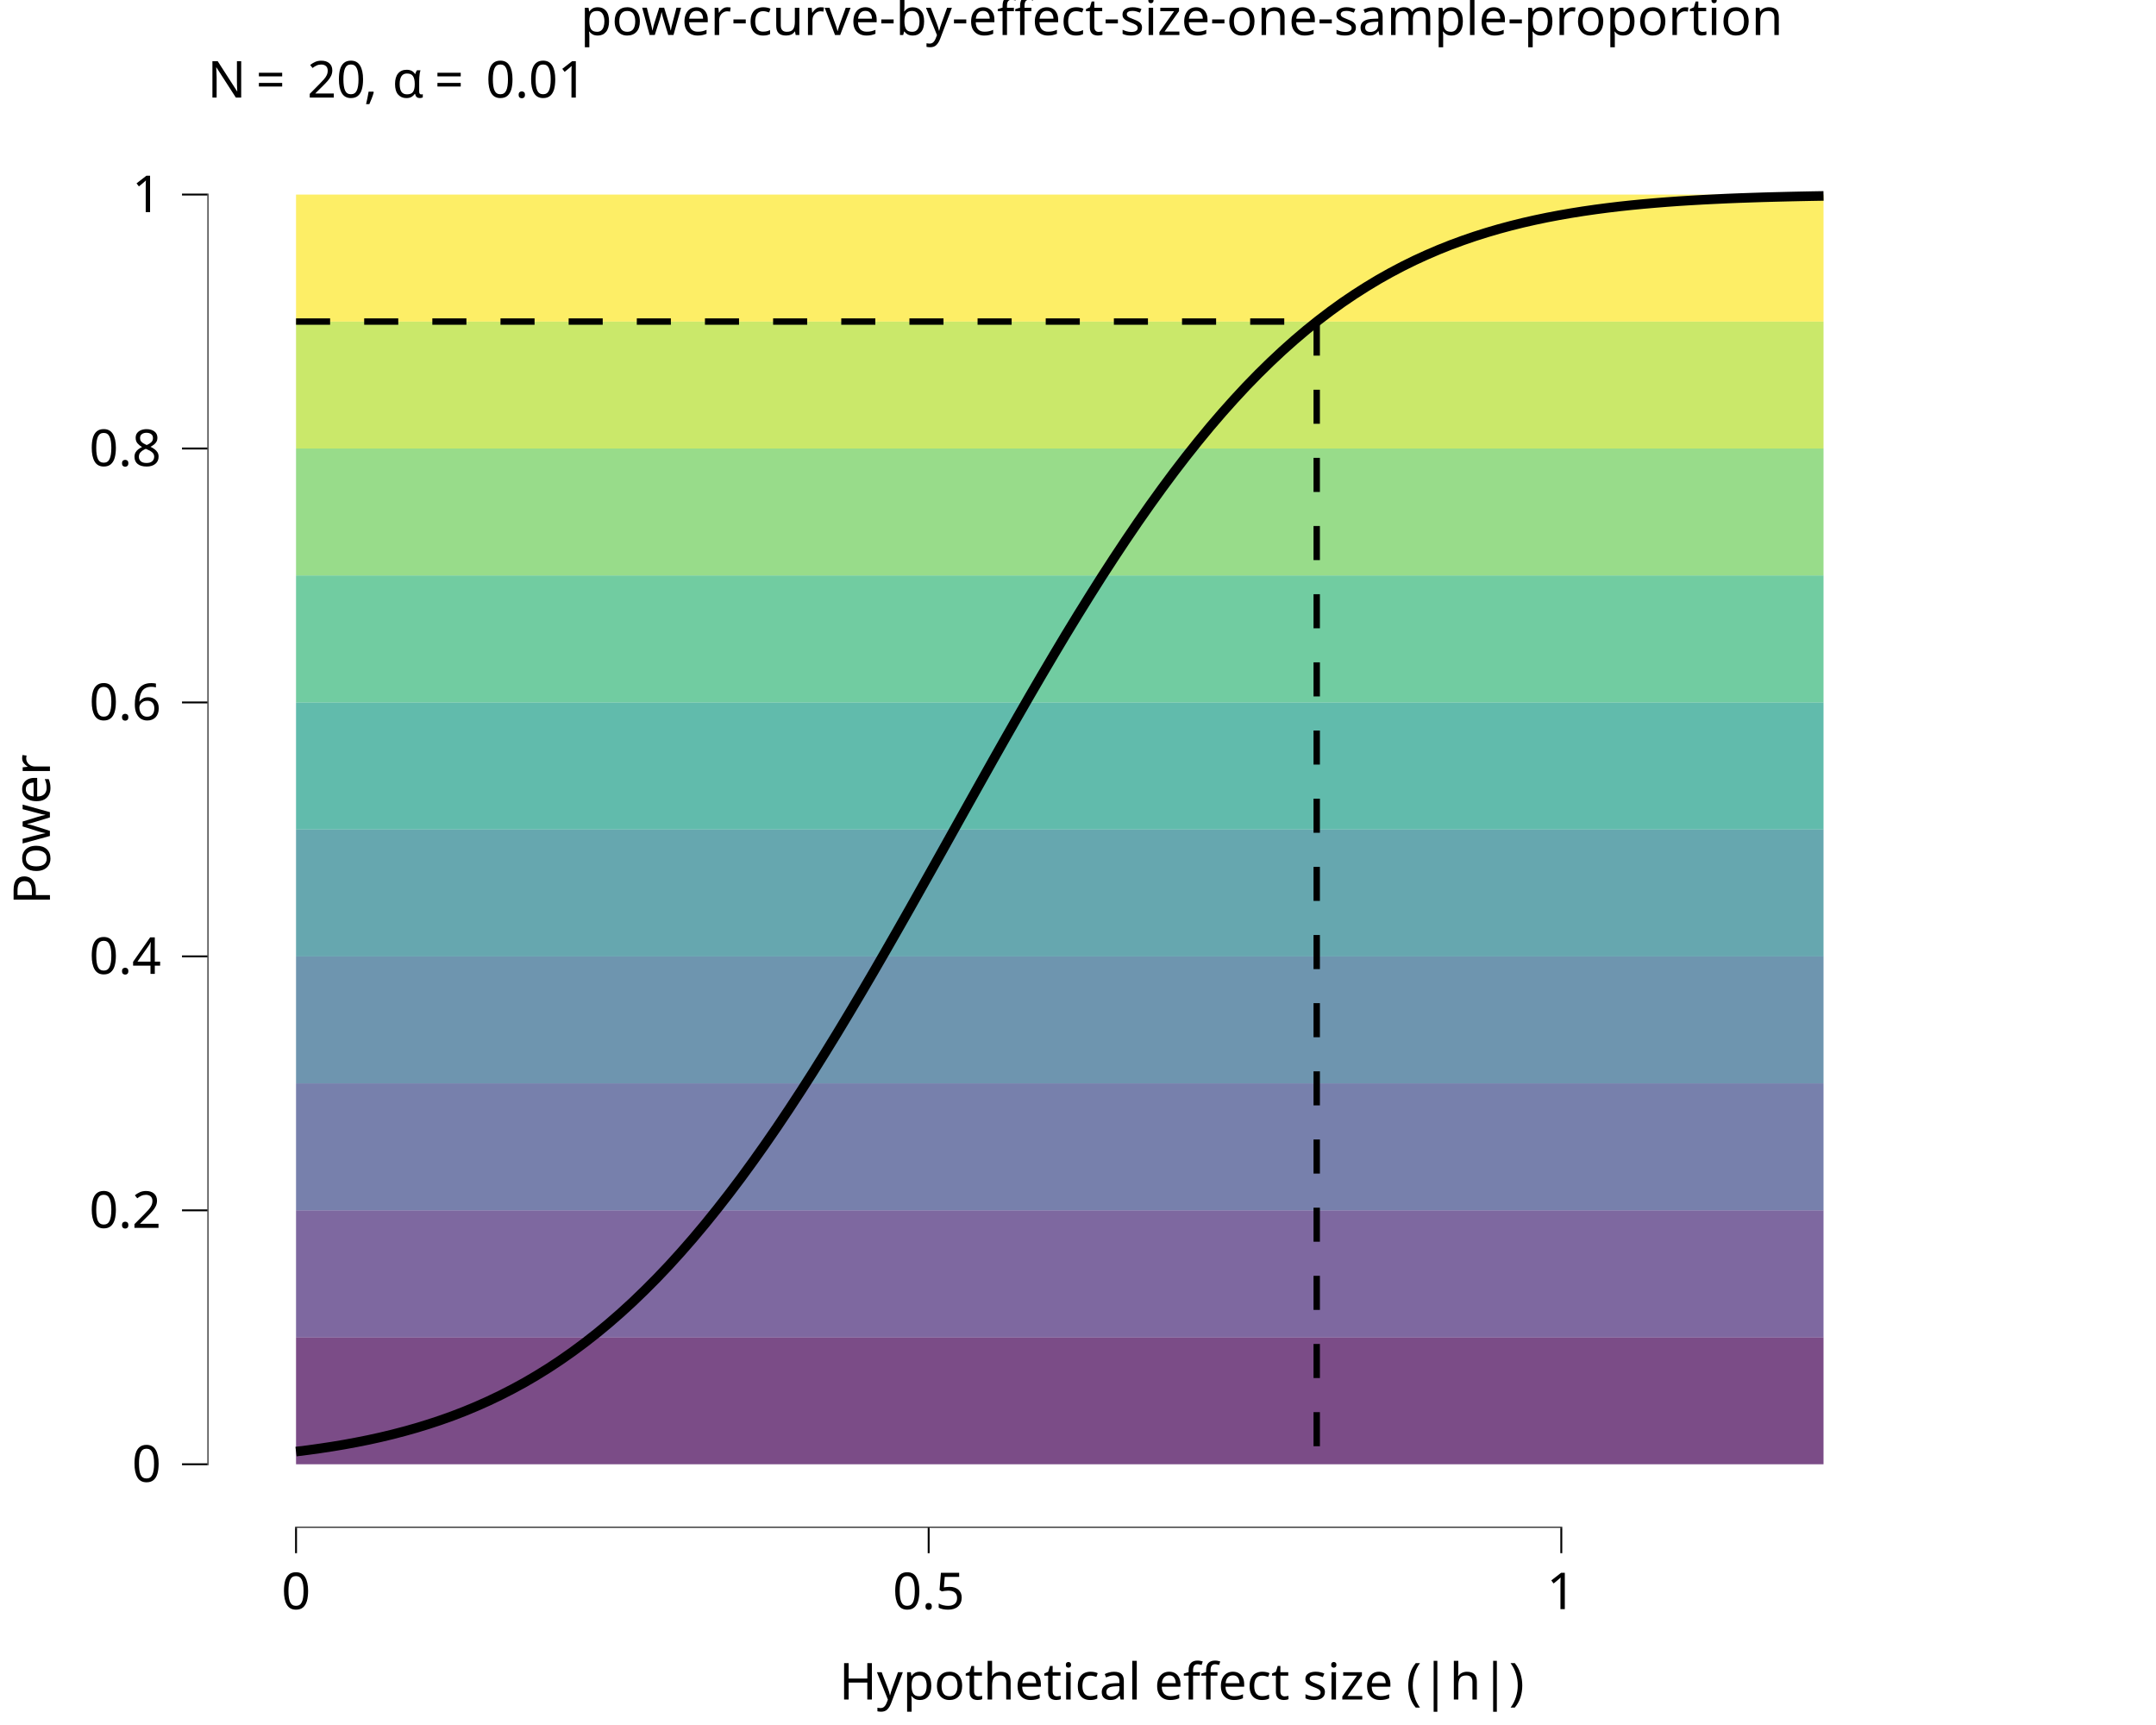
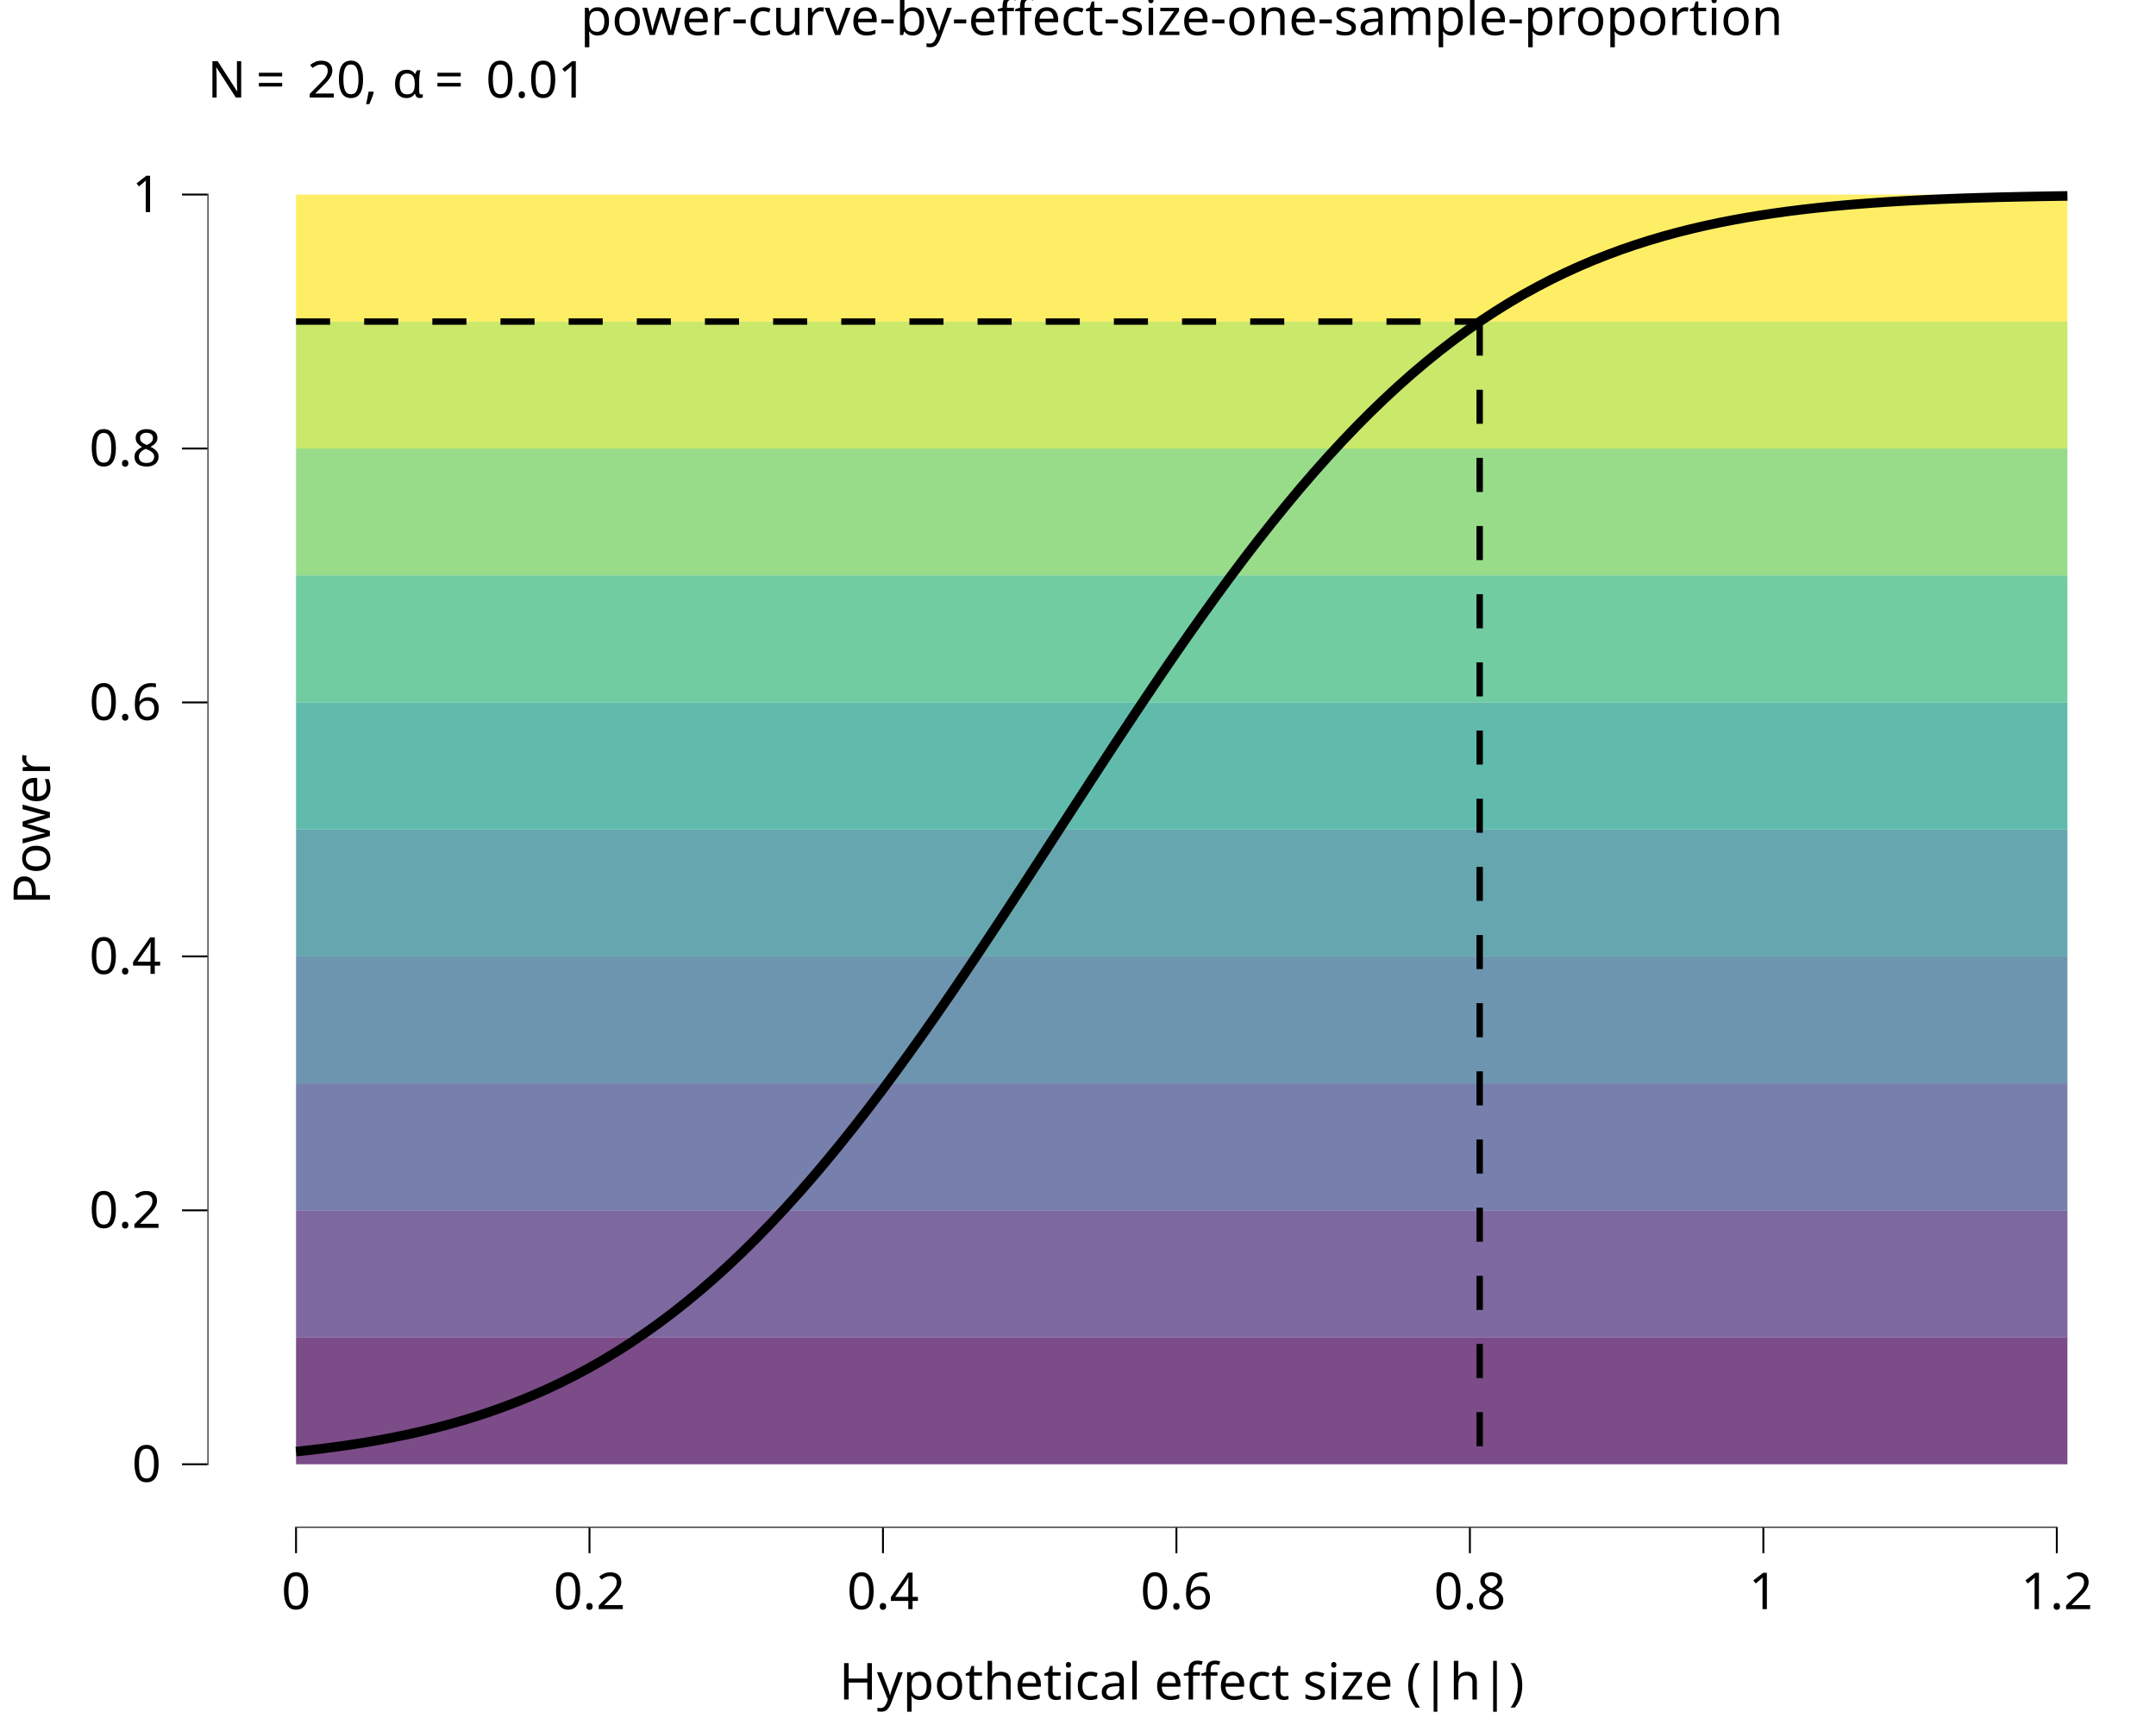
<svg xmlns="http://www.w3.org/2000/svg" class="svglite" data-engine-version="2.0" width="720.00pt" height="576.00pt" viewBox="0 0 720.00 576.00">
  <defs>
    <style type="text/css">
    .svglite line, .svglite polyline, .svglite polygon, .svglite path, .svglite rect, .svglite circle {
      fill: none;
      stroke: #000000;
      stroke-linecap: round;
      stroke-linejoin: round;
      stroke-miterlimit: 10.00;
    }
  </style>
  </defs>
  <rect width="100%" height="100%" style="stroke: none; fill: #FFFFFF;" />
  <defs>
    <clipPath id="cpMC4wMHw3MjAuMDB8MC4wMHw1NzYuMDA=">
      <rect x="0.00" y="0.00" width="720.00" height="576.00" />
    </clipPath>
  </defs>
  <g clip-path="url(#cpMC4wMHw3MjAuMDB8MC4wMHw1NzYuMDA=)">
    <rect x="-0" y="0.00" width="720.00" height="576.00" style="stroke-width: 10.67; stroke: none;" />
  </g>
  <defs>
    <clipPath id="cpNjkuMjh8NzIwLjAwfDQzLjc3fDUxMC4xNA==">
      <rect x="69.28" y="43.77" width="650.72" height="466.37" />
    </clipPath>
  </defs>
  <g clip-path="url(#cpNjkuMjh8NzIwLjAwfDQzLjc3fDUxMC4xNA==)">
    <rect x="69.28" y="43.77" width="650.72" height="466.37" style="stroke-width: 10.67; stroke: none;" />
-     <rect x="98.86" y="446.54" width="510.11" height="42.40" style="stroke-width: 1.07; stroke: none; stroke-linecap: butt; stroke-linejoin: miter; fill: #440154; fill-opacity: 0.70;" />
-     <rect x="98.86" y="404.15" width="510.11" height="42.40" style="stroke-width: 1.07; stroke: none; stroke-linecap: butt; stroke-linejoin: miter; fill: #482878; fill-opacity: 0.70;" />
-     <rect x="98.86" y="361.75" width="510.11" height="42.40" style="stroke-width: 1.07; stroke: none; stroke-linecap: butt; stroke-linejoin: miter; fill: #3E4A89; fill-opacity: 0.70;" />
-     <rect x="98.86" y="319.35" width="510.11" height="42.40" style="stroke-width: 1.07; stroke: none; stroke-linecap: butt; stroke-linejoin: miter; fill: #31688E; fill-opacity: 0.70;" />
-     <rect x="98.86" y="276.96" width="510.11" height="42.40" style="stroke-width: 1.07; stroke: none; stroke-linecap: butt; stroke-linejoin: miter; fill: #26828E; fill-opacity: 0.70;" />
-     <rect x="98.86" y="234.56" width="510.11" height="42.40" style="stroke-width: 1.07; stroke: none; stroke-linecap: butt; stroke-linejoin: miter; fill: #1F9E89; fill-opacity: 0.70;" />
-     <rect x="98.86" y="192.16" width="510.11" height="42.40" style="stroke-width: 1.07; stroke: none; stroke-linecap: butt; stroke-linejoin: miter; fill: #35B779; fill-opacity: 0.70;" />
-     <rect x="98.86" y="149.76" width="510.11" height="42.40" style="stroke-width: 1.07; stroke: none; stroke-linecap: butt; stroke-linejoin: miter; fill: #6DCD59; fill-opacity: 0.70;" />
-     <rect x="98.86" y="107.37" width="510.11" height="42.40" style="stroke-width: 1.07; stroke: none; stroke-linecap: butt; stroke-linejoin: miter; fill: #B4DE2C; fill-opacity: 0.70;" />
-     <rect x="98.86" y="64.97" width="510.11" height="42.40" style="stroke-width: 1.07; stroke: none; stroke-linecap: butt; stroke-linejoin: miter; fill: #FDE725; fill-opacity: 0.70;" />
-     <polyline points="98.86,484.70 102.88,484.20 106.89,483.64 110.91,483.03 114.93,482.36 118.94,481.62 122.96,480.82 126.98,479.94 130.99,478.98 135.01,477.93 139.03,476.80 143.04,475.57 147.06,474.24 151.08,472.81 155.09,471.26 159.11,469.59 163.13,467.80 167.14,465.88 171.16,463.82 175.18,461.63 179.19,459.28 183.21,456.79 187.23,454.13 191.24,451.32 195.26,448.34 199.28,445.19 203.29,441.87 207.31,438.37 211.33,434.69 215.34,430.82 219.36,426.78 223.38,422.55 227.39,418.13 231.41,413.53 235.43,408.74 239.44,403.77 243.46,398.62 247.48,393.30 251.49,387.80 255.51,382.13 259.53,376.30 263.54,370.31 267.56,364.17 271.58,357.89 275.59,351.47 279.61,344.93 283.62,338.27 287.64,331.51 291.66,324.65 295.67,317.71 299.69,310.69 303.71,303.62 307.72,296.49 311.74,289.34 315.76,282.16 319.77,274.97 323.79,267.78 327.81,260.61 331.82,253.47 335.84,246.37 339.86,239.33 343.87,232.36 347.89,225.46 351.91,218.65 355.92,211.94 359.94,205.35 363.96,198.88 367.97,192.53 371.99,186.33 376.01,180.27 380.02,174.37 384.04,168.63 388.06,163.05 392.07,157.65 396.09,152.42 400.11,147.37 404.12,142.50 408.14,137.82 412.16,133.32 416.17,129.00 420.19,124.87 424.21,120.93 428.22,117.17 432.24,113.59 436.26,110.18 440.27,106.96 444.29,103.90 448.30,101.01 452.32,98.29 456.34,95.73 460.35,93.31 464.37,91.05 468.39,88.93 472.40,86.95 476.42,85.11 480.44,83.38 484.45,81.78 488.47,80.30 492.49,78.92 496.50,77.65 500.52,76.47 504.54,75.39 508.55,74.39 512.57,73.48 516.59,72.64 520.60,71.88 524.62,71.18 528.64,70.54 532.65,69.96 536.67,69.43 540.69,68.95 544.70,68.52 548.72,68.13 552.74,67.78 556.75,67.46 560.77,67.17 564.79,66.92 568.80,66.69 572.82,66.49 576.84,66.30 580.85,66.14 584.87,66.00 588.89,65.87 592.90,65.76 596.92,65.66 600.94,65.57 604.95,65.49 608.97,65.42 " style="stroke-width: 3.20; stroke-linecap: butt;" />
-     <line x1="439.72" y1="107.37" x2="439.72" y2="488.94" style="stroke-width: 2.13; stroke-dasharray: 11.38,11.38; stroke-linecap: butt;" />
-     <line x1="98.86" y1="107.37" x2="439.72" y2="107.37" style="stroke-width: 2.13; stroke-dasharray: 11.38,11.38; stroke-linecap: butt;" />
-     <line x1="98.54" y1="510.14" x2="521.72" y2="510.14" style="stroke-width: 0.64; stroke-linecap: butt;" />
+     <rect x="98.86" y="446.54" width="591.56" height="42.40" style="stroke-width: 1.07; stroke: none; stroke-linecap: butt; stroke-linejoin: miter; fill: #440154; fill-opacity: 0.70;" />
+     <rect x="98.86" y="404.15" width="591.56" height="42.40" style="stroke-width: 1.07; stroke: none; stroke-linecap: butt; stroke-linejoin: miter; fill: #482878; fill-opacity: 0.70;" />
+     <rect x="98.86" y="361.75" width="591.56" height="42.40" style="stroke-width: 1.07; stroke: none; stroke-linecap: butt; stroke-linejoin: miter; fill: #3E4A89; fill-opacity: 0.70;" />
+     <rect x="98.86" y="319.35" width="591.56" height="42.40" style="stroke-width: 1.07; stroke: none; stroke-linecap: butt; stroke-linejoin: miter; fill: #31688E; fill-opacity: 0.70;" />
+     <rect x="98.86" y="276.96" width="591.56" height="42.40" style="stroke-width: 1.07; stroke: none; stroke-linecap: butt; stroke-linejoin: miter; fill: #26828E; fill-opacity: 0.70;" />
+     <rect x="98.86" y="234.56" width="591.56" height="42.40" style="stroke-width: 1.07; stroke: none; stroke-linecap: butt; stroke-linejoin: miter; fill: #1F9E89; fill-opacity: 0.70;" />
+     <rect x="98.86" y="192.16" width="591.56" height="42.40" style="stroke-width: 1.07; stroke: none; stroke-linecap: butt; stroke-linejoin: miter; fill: #35B779; fill-opacity: 0.70;" />
+     <rect x="98.86" y="149.76" width="591.56" height="42.40" style="stroke-width: 1.07; stroke: none; stroke-linecap: butt; stroke-linejoin: miter; fill: #6DCD59; fill-opacity: 0.70;" />
+     <rect x="98.86" y="107.37" width="591.56" height="42.40" style="stroke-width: 1.07; stroke: none; stroke-linecap: butt; stroke-linejoin: miter; fill: #B4DE2C; fill-opacity: 0.70;" />
+     <rect x="98.86" y="64.97" width="591.56" height="42.40" style="stroke-width: 1.07; stroke: none; stroke-linecap: butt; stroke-linejoin: miter; fill: #FDE725; fill-opacity: 0.70;" />
+     <polyline points="98.86,484.70 103.52,484.20 108.18,483.64 112.84,483.03 117.49,482.36 122.15,481.62 126.81,480.82 131.47,479.94 136.13,478.98 140.78,477.93 145.44,476.80 150.10,475.57 154.76,474.24 159.42,472.81 164.07,471.26 168.73,469.59 173.39,467.80 178.05,465.88 182.70,463.82 187.36,461.63 192.02,459.28 196.68,456.79 201.34,454.13 205.99,451.32 210.65,448.34 215.31,445.19 219.97,441.87 224.63,438.37 229.28,434.69 233.94,430.82 238.60,426.78 243.26,422.55 247.92,418.13 252.57,413.53 257.23,408.74 261.89,403.77 266.55,398.62 271.21,393.30 275.86,387.80 280.52,382.13 285.18,376.30 289.84,370.31 294.50,364.17 299.15,357.89 303.81,351.47 308.47,344.93 313.13,338.27 317.79,331.51 322.44,324.65 327.10,317.71 331.76,310.69 336.42,303.62 341.08,296.49 345.73,289.34 350.39,282.16 355.05,274.97 359.71,267.78 364.37,260.61 369.02,253.47 373.68,246.37 378.34,239.33 383.00,232.36 387.65,225.46 392.31,218.65 396.97,211.94 401.63,205.35 406.29,198.88 410.94,192.53 415.60,186.33 420.26,180.27 424.92,174.37 429.58,168.63 434.23,163.05 438.89,157.65 443.55,152.42 448.21,147.37 452.87,142.50 457.52,137.82 462.18,133.32 466.84,129.00 471.50,124.87 476.16,120.93 480.81,117.17 485.47,113.59 490.13,110.18 494.79,106.96 499.45,103.90 504.10,101.01 508.76,98.29 513.42,95.73 518.08,93.31 522.74,91.05 527.39,88.93 532.05,86.95 536.71,85.11 541.37,83.38 546.03,81.78 550.68,80.30 555.34,78.92 560.00,77.65 564.66,76.47 569.32,75.39 573.97,74.39 578.63,73.48 583.29,72.64 587.95,71.88 592.60,71.18 597.26,70.54 601.92,69.96 606.58,69.43 611.24,68.95 615.89,68.52 620.55,68.13 625.21,67.78 629.87,67.46 634.53,67.17 639.18,66.92 643.84,66.69 648.50,66.49 653.16,66.30 657.82,66.14 662.47,66.00 667.13,65.87 671.79,65.76 676.45,65.66 681.11,65.57 685.76,65.49 690.42,65.42 " style="stroke-width: 3.20; stroke-linecap: butt;" />
+     <line x1="494.14" y1="107.37" x2="494.14" y2="488.94" style="stroke-width: 2.13; stroke-dasharray: 11.38,11.38; stroke-linecap: butt;" />
+     <line x1="98.86" y1="107.37" x2="494.14" y2="107.37" style="stroke-width: 2.13; stroke-dasharray: 11.38,11.38; stroke-linecap: butt;" />
+     <line x1="98.54" y1="510.14" x2="687.20" y2="510.14" style="stroke-width: 0.64; stroke-linecap: butt;" />
    <line x1="69.28" y1="489.26" x2="69.28" y2="64.65" style="stroke-width: 0.64; stroke-linecap: butt;" />
    <rect x="69.28" y="43.77" width="650.72" height="466.37" style="stroke-width: 0.00; stroke: none;" />
  </g>
  <g clip-path="url(#cpMC4wMHw3MjAuMDB8MC4wMHw1NzYuMDA=)">
    <polyline points="69.28,510.14 69.28,43.77 " style="stroke-width: 0.00; stroke: none; stroke-linecap: butt;" />
    <text x="53.81" y="494.79" text-anchor="end" style="font-size: 17.00px; font-family: sans;" textLength="9.46px" lengthAdjust="spacingAndGlyphs">0</text>
    <text x="53.81" y="410.00" text-anchor="end" style="font-size: 17.00px; font-family: sans;" textLength="23.63px" lengthAdjust="spacingAndGlyphs">0.2</text>
    <text x="53.81" y="325.20" text-anchor="end" style="font-size: 17.00px; font-family: sans;" textLength="23.63px" lengthAdjust="spacingAndGlyphs">0.4</text>
    <text x="53.81" y="240.41" text-anchor="end" style="font-size: 17.00px; font-family: sans;" textLength="23.63px" lengthAdjust="spacingAndGlyphs">0.6</text>
    <text x="53.81" y="155.61" text-anchor="end" style="font-size: 17.00px; font-family: sans;" textLength="23.63px" lengthAdjust="spacingAndGlyphs">0.8</text>
    <text x="53.81" y="70.82" text-anchor="end" style="font-size: 17.00px; font-family: sans;" textLength="9.46px" lengthAdjust="spacingAndGlyphs">1</text>
    <polyline points="60.78,488.94 69.28,488.94 " style="stroke-width: 0.64; stroke-linecap: butt;" />
    <polyline points="60.78,404.15 69.28,404.15 " style="stroke-width: 0.64; stroke-linecap: butt;" />
    <polyline points="60.78,319.35 69.28,319.35 " style="stroke-width: 0.64; stroke-linecap: butt;" />
    <polyline points="60.78,234.56 69.28,234.56 " style="stroke-width: 0.64; stroke-linecap: butt;" />
    <polyline points="60.78,149.76 69.28,149.76 " style="stroke-width: 0.64; stroke-linecap: butt;" />
    <polyline points="60.78,64.97 69.28,64.97 " style="stroke-width: 0.64; stroke-linecap: butt;" />
    <polyline points="69.28,510.14 720.00,510.14 " style="stroke-width: 0.00; stroke: none; stroke-linecap: butt;" />
    <polyline points="98.86,518.64 98.86,510.14 " style="stroke-width: 0.64; stroke-linecap: butt;" />
-     <polyline points="310.13,518.64 310.13,510.14 " style="stroke-width: 0.64; stroke-linecap: butt;" />
-     <polyline points="521.40,518.64 521.40,510.14 " style="stroke-width: 0.64; stroke-linecap: butt;" />
+     <polyline points="196.86,518.64 196.86,510.14 " style="stroke-width: 0.64; stroke-linecap: butt;" />
+     <polyline points="294.87,518.64 294.87,510.14 " style="stroke-width: 0.64; stroke-linecap: butt;" />
+     <polyline points="392.87,518.64 392.87,510.14 " style="stroke-width: 0.64; stroke-linecap: butt;" />
+     <polyline points="490.87,518.64 490.87,510.14 " style="stroke-width: 0.64; stroke-linecap: butt;" />
+     <polyline points="588.88,518.64 588.88,510.14 " style="stroke-width: 0.64; stroke-linecap: butt;" />
+     <polyline points="686.88,518.64 686.88,510.14 " style="stroke-width: 0.64; stroke-linecap: butt;" />
    <text x="98.86" y="537.32" text-anchor="middle" style="font-size: 17.00px; font-family: sans;" textLength="9.46px" lengthAdjust="spacingAndGlyphs">0</text>
-     <text x="310.13" y="537.32" text-anchor="middle" style="font-size: 17.00px; font-family: sans;" textLength="23.63px" lengthAdjust="spacingAndGlyphs">0.5</text>
-     <text x="521.40" y="537.32" text-anchor="middle" style="font-size: 17.00px; font-family: sans;" textLength="9.46px" lengthAdjust="spacingAndGlyphs">1</text>
+     <text x="196.86" y="537.32" text-anchor="middle" style="font-size: 17.00px; font-family: sans;" textLength="23.63px" lengthAdjust="spacingAndGlyphs">0.2</text>
+     <text x="294.87" y="537.32" text-anchor="middle" style="font-size: 17.00px; font-family: sans;" textLength="23.63px" lengthAdjust="spacingAndGlyphs">0.4</text>
+     <text x="392.87" y="537.32" text-anchor="middle" style="font-size: 17.00px; font-family: sans;" textLength="23.63px" lengthAdjust="spacingAndGlyphs">0.6</text>
+     <text x="490.87" y="537.32" text-anchor="middle" style="font-size: 17.00px; font-family: sans;" textLength="23.63px" lengthAdjust="spacingAndGlyphs">0.8</text>
+     <text x="588.88" y="537.32" text-anchor="middle" style="font-size: 17.00px; font-family: sans;" textLength="9.46px" lengthAdjust="spacingAndGlyphs">1</text>
+     <text x="686.88" y="537.32" text-anchor="middle" style="font-size: 17.00px; font-family: sans;" textLength="23.63px" lengthAdjust="spacingAndGlyphs">1.2</text>
    <text x="394.64" y="567.49" text-anchor="middle" style="font-size: 17.00px; font-family: sans;" textLength="209.17px" lengthAdjust="spacingAndGlyphs">Hypothetical effect size (|h|)</text>
    <text transform="translate(16.68,276.96) rotate(-90)" text-anchor="middle" style="font-size: 17.00px; font-family: sans;" textLength="48.20px" lengthAdjust="spacingAndGlyphs">Power</text>
    <text x="69.28" y="32.58" style="font-size: 17.00px; font-family: sans;" textLength="12.28px" lengthAdjust="spacingAndGlyphs">N</text>
    <text x="85.50" y="32.58" style="font-size: 17.00px; font-family: sans;" textLength="13.20px" lengthAdjust="spacingAndGlyphs">=</text>
    <text x="102.63" y="32.58" style="font-size: 17.00px; font-family: sans;" textLength="18.91px" lengthAdjust="spacingAndGlyphs">20</text>
    <text x="121.55" y="32.58" style="font-size: 17.00px; font-family: sans;" textLength="9.45px" lengthAdjust="spacingAndGlyphs">, </text>
    <text x="130.99" y="32.58" style="font-size: 17.00px; font-family: sans;" textLength="10.20px" lengthAdjust="spacingAndGlyphs">α</text>
    <text x="145.13" y="32.58" style="font-size: 17.00px; font-family: sans;" textLength="13.20px" lengthAdjust="spacingAndGlyphs">=</text>
    <text x="162.26" y="32.58" style="font-size: 17.00px; font-family: sans;" textLength="33.09px" lengthAdjust="spacingAndGlyphs">0.01</text>
    <text x="394.64" y="11.70" text-anchor="middle" style="font-size: 17.00px; font-family: sans;" textLength="377.04px" lengthAdjust="spacingAndGlyphs">power-curve-by-effect-size-one-sample-proportion</text>
  </g>
</svg>
